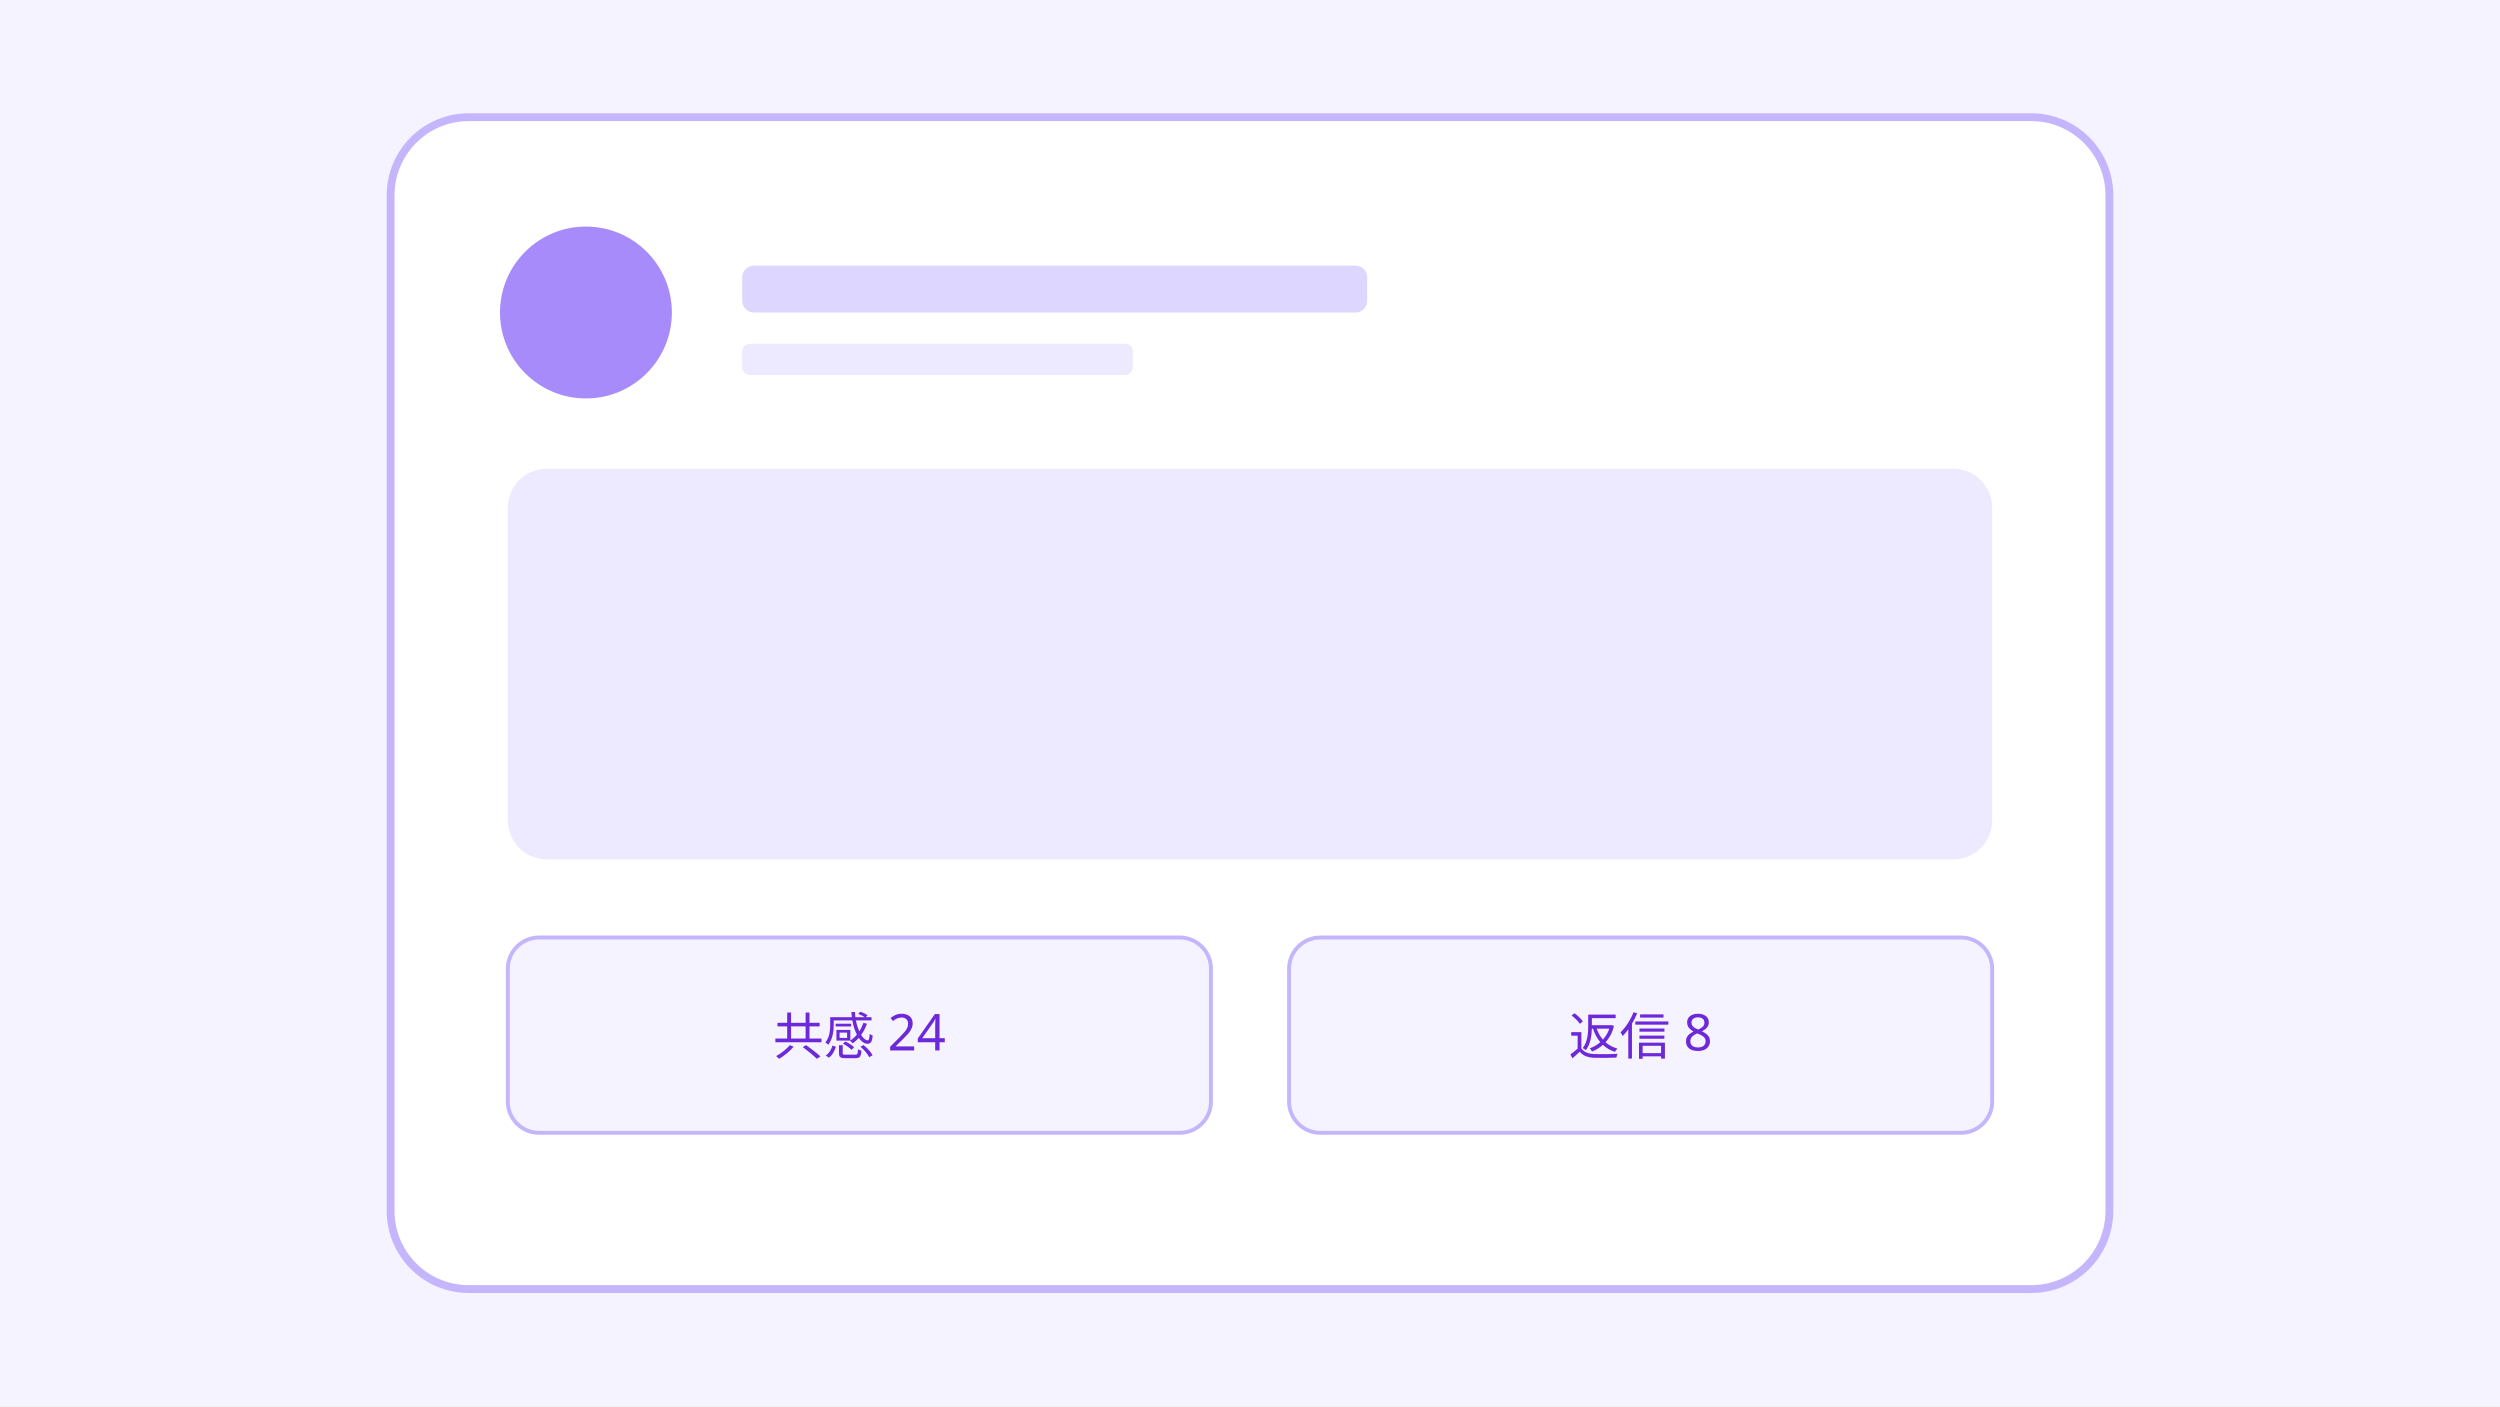
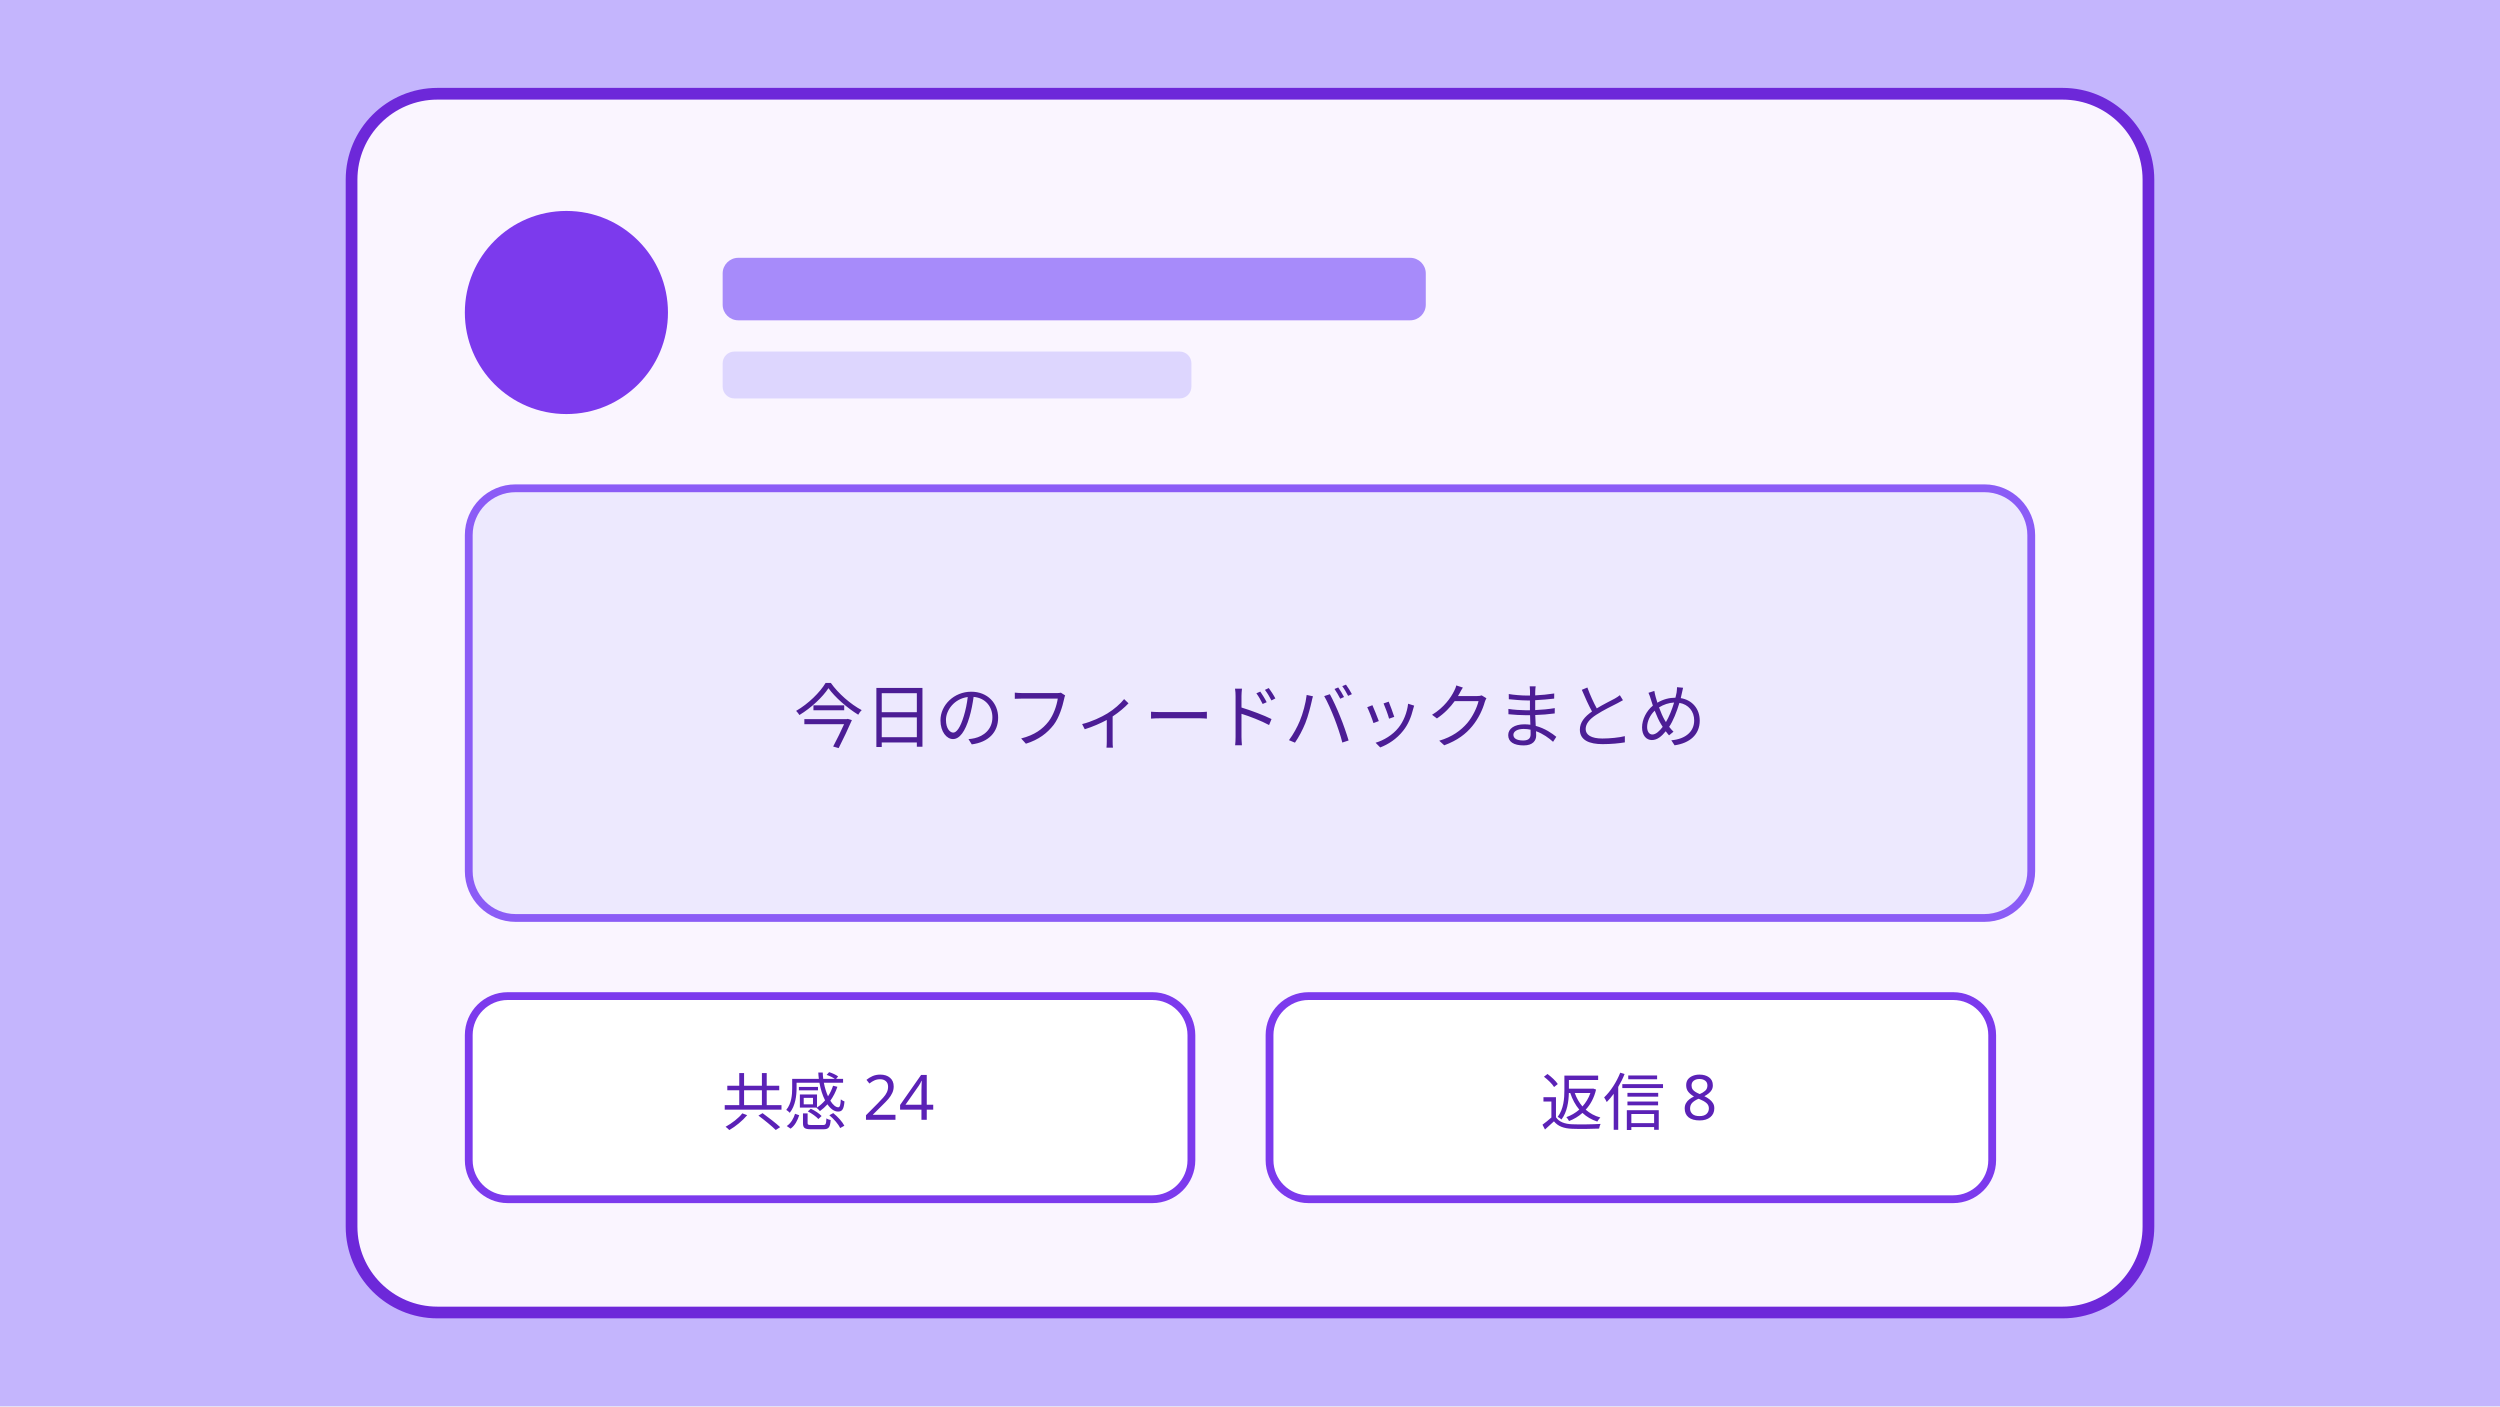
<svg xmlns="http://www.w3.org/2000/svg" width="640" height="360" viewBox="0 0 640 360">
-   <rect width="640" height="360" fill="#f5f3ff" />
-   <rect x="100" y="30" width="440" height="300" rx="20" fill="#fff" stroke="#c4b5fd" stroke-width="2" />
-   <circle cx="150" cy="80" r="22" fill="#a78bfa" />
-   <rect x="190" y="68" width="160" height="12" rx="3" fill="#ddd6fe" />
-   <rect x="190" y="88" width="100" height="8" rx="2" fill="#ede9fe" />
-   <rect x="130" y="120" width="380" height="100" rx="10" fill="#ede9fe" />
-   <rect x="130" y="240" width="180" height="50" rx="8" fill="#f5f3ff" stroke="#c4b5fd" />
-   <rect x="330" y="240" width="180" height="50" rx="8" fill="#f5f3ff" stroke="#c4b5fd" />
-   <text x="220" y="270" text-anchor="middle" fill="#6d28d9" font-size="13" font-family="sans-serif">共感 24</text>
-   <text x="420" y="270" text-anchor="middle" fill="#6d28d9" font-size="13" font-family="sans-serif">返信 8</text>
+   <rect width="640" height="360" fill="#c4b5fd" />
+   <rect x="90" y="24" width="460" height="312" rx="22" fill="#faf5ff" stroke="#6d28d9" stroke-width="3" />
+   <circle cx="145" cy="80" r="26" fill="#7c3aed" />
+   <rect x="185" y="66" width="180" height="16" rx="4" fill="#a78bfa" />
+   <rect x="185" y="90" width="120" height="12" rx="3" fill="#ddd6fe" />
+   <rect x="120" y="125" width="400" height="110" rx="12" fill="#ede9fe" stroke="#8b5cf6" stroke-width="2" />
+   <text x="320" y="190" text-anchor="middle" fill="#4c1d95" font-size="18" font-family="sans-serif">今日のフィードバックまとめ</text>
+   <rect x="120" y="255" width="185" height="52" rx="10" fill="#fff" stroke="#7c3aed" stroke-width="2" />
+   <rect x="325" y="255" width="185" height="52" rx="10" fill="#fff" stroke="#7c3aed" stroke-width="2" />
+   <text x="212" y="288" text-anchor="middle" fill="#5b21b6" font-size="16" font-family="sans-serif">共感 24</text>
+   <text x="417" y="288" text-anchor="middle" fill="#5b21b6" font-size="16" font-family="sans-serif">返信 8</text>
</svg>
